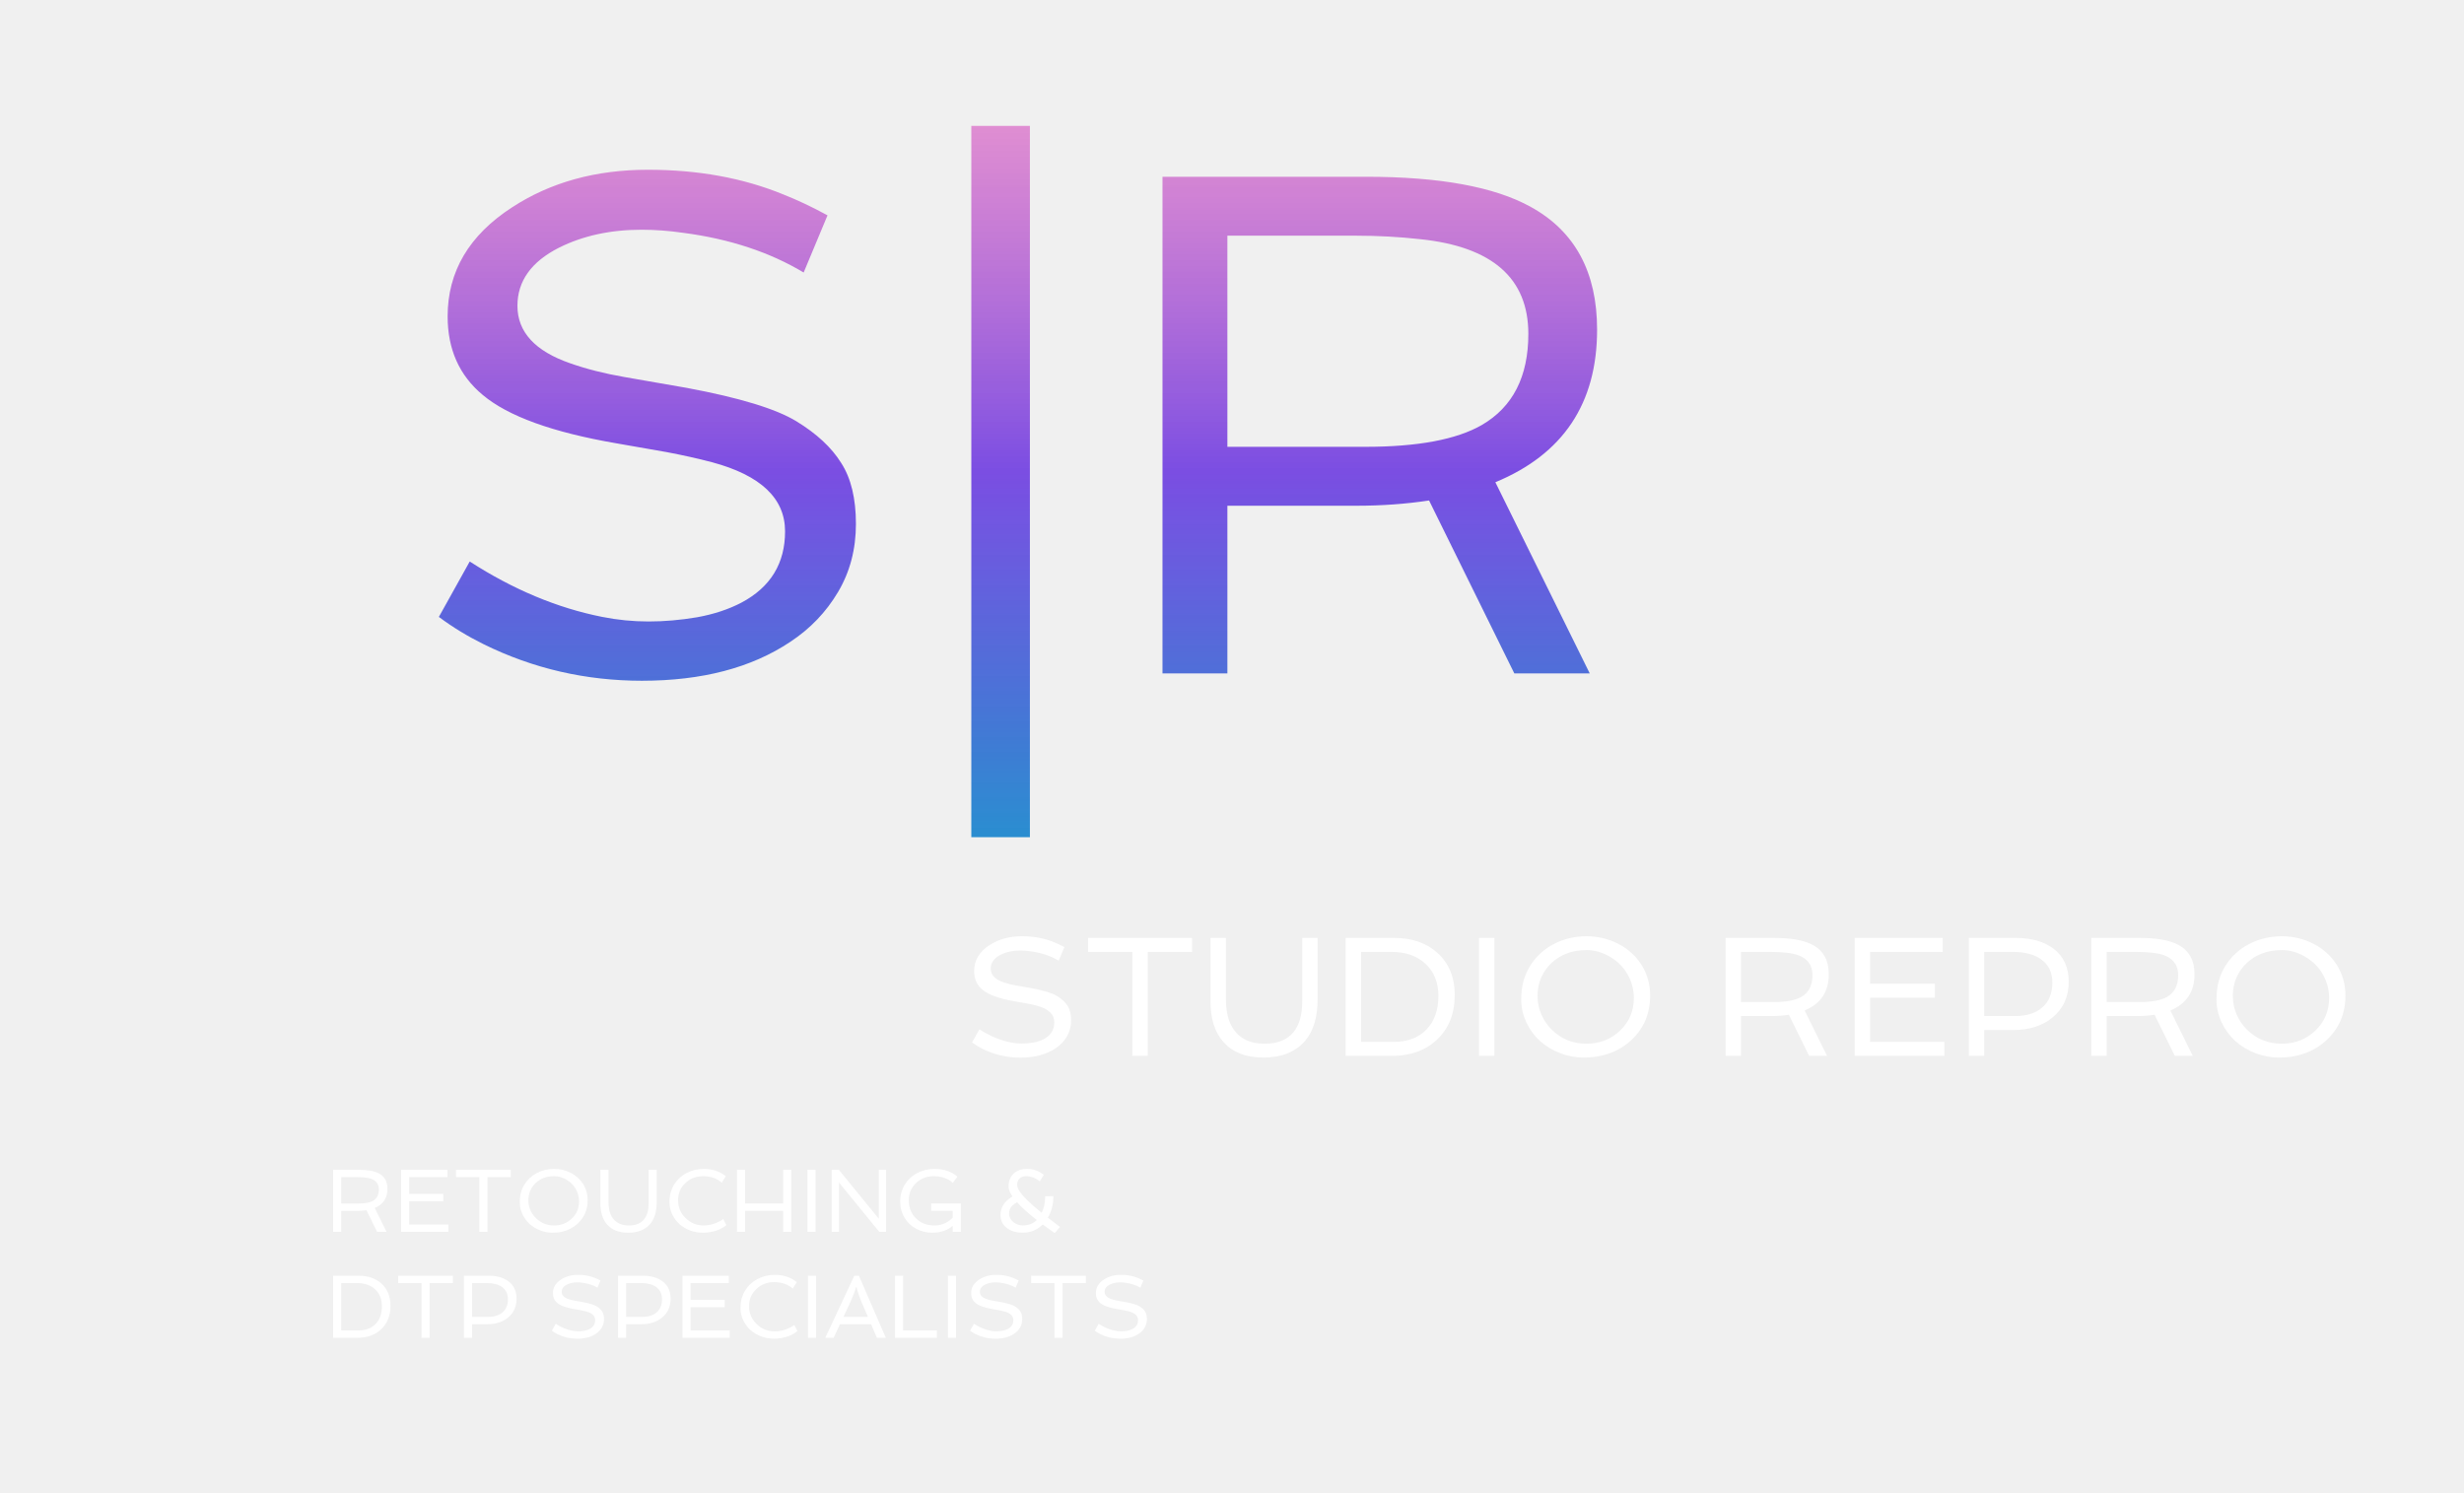
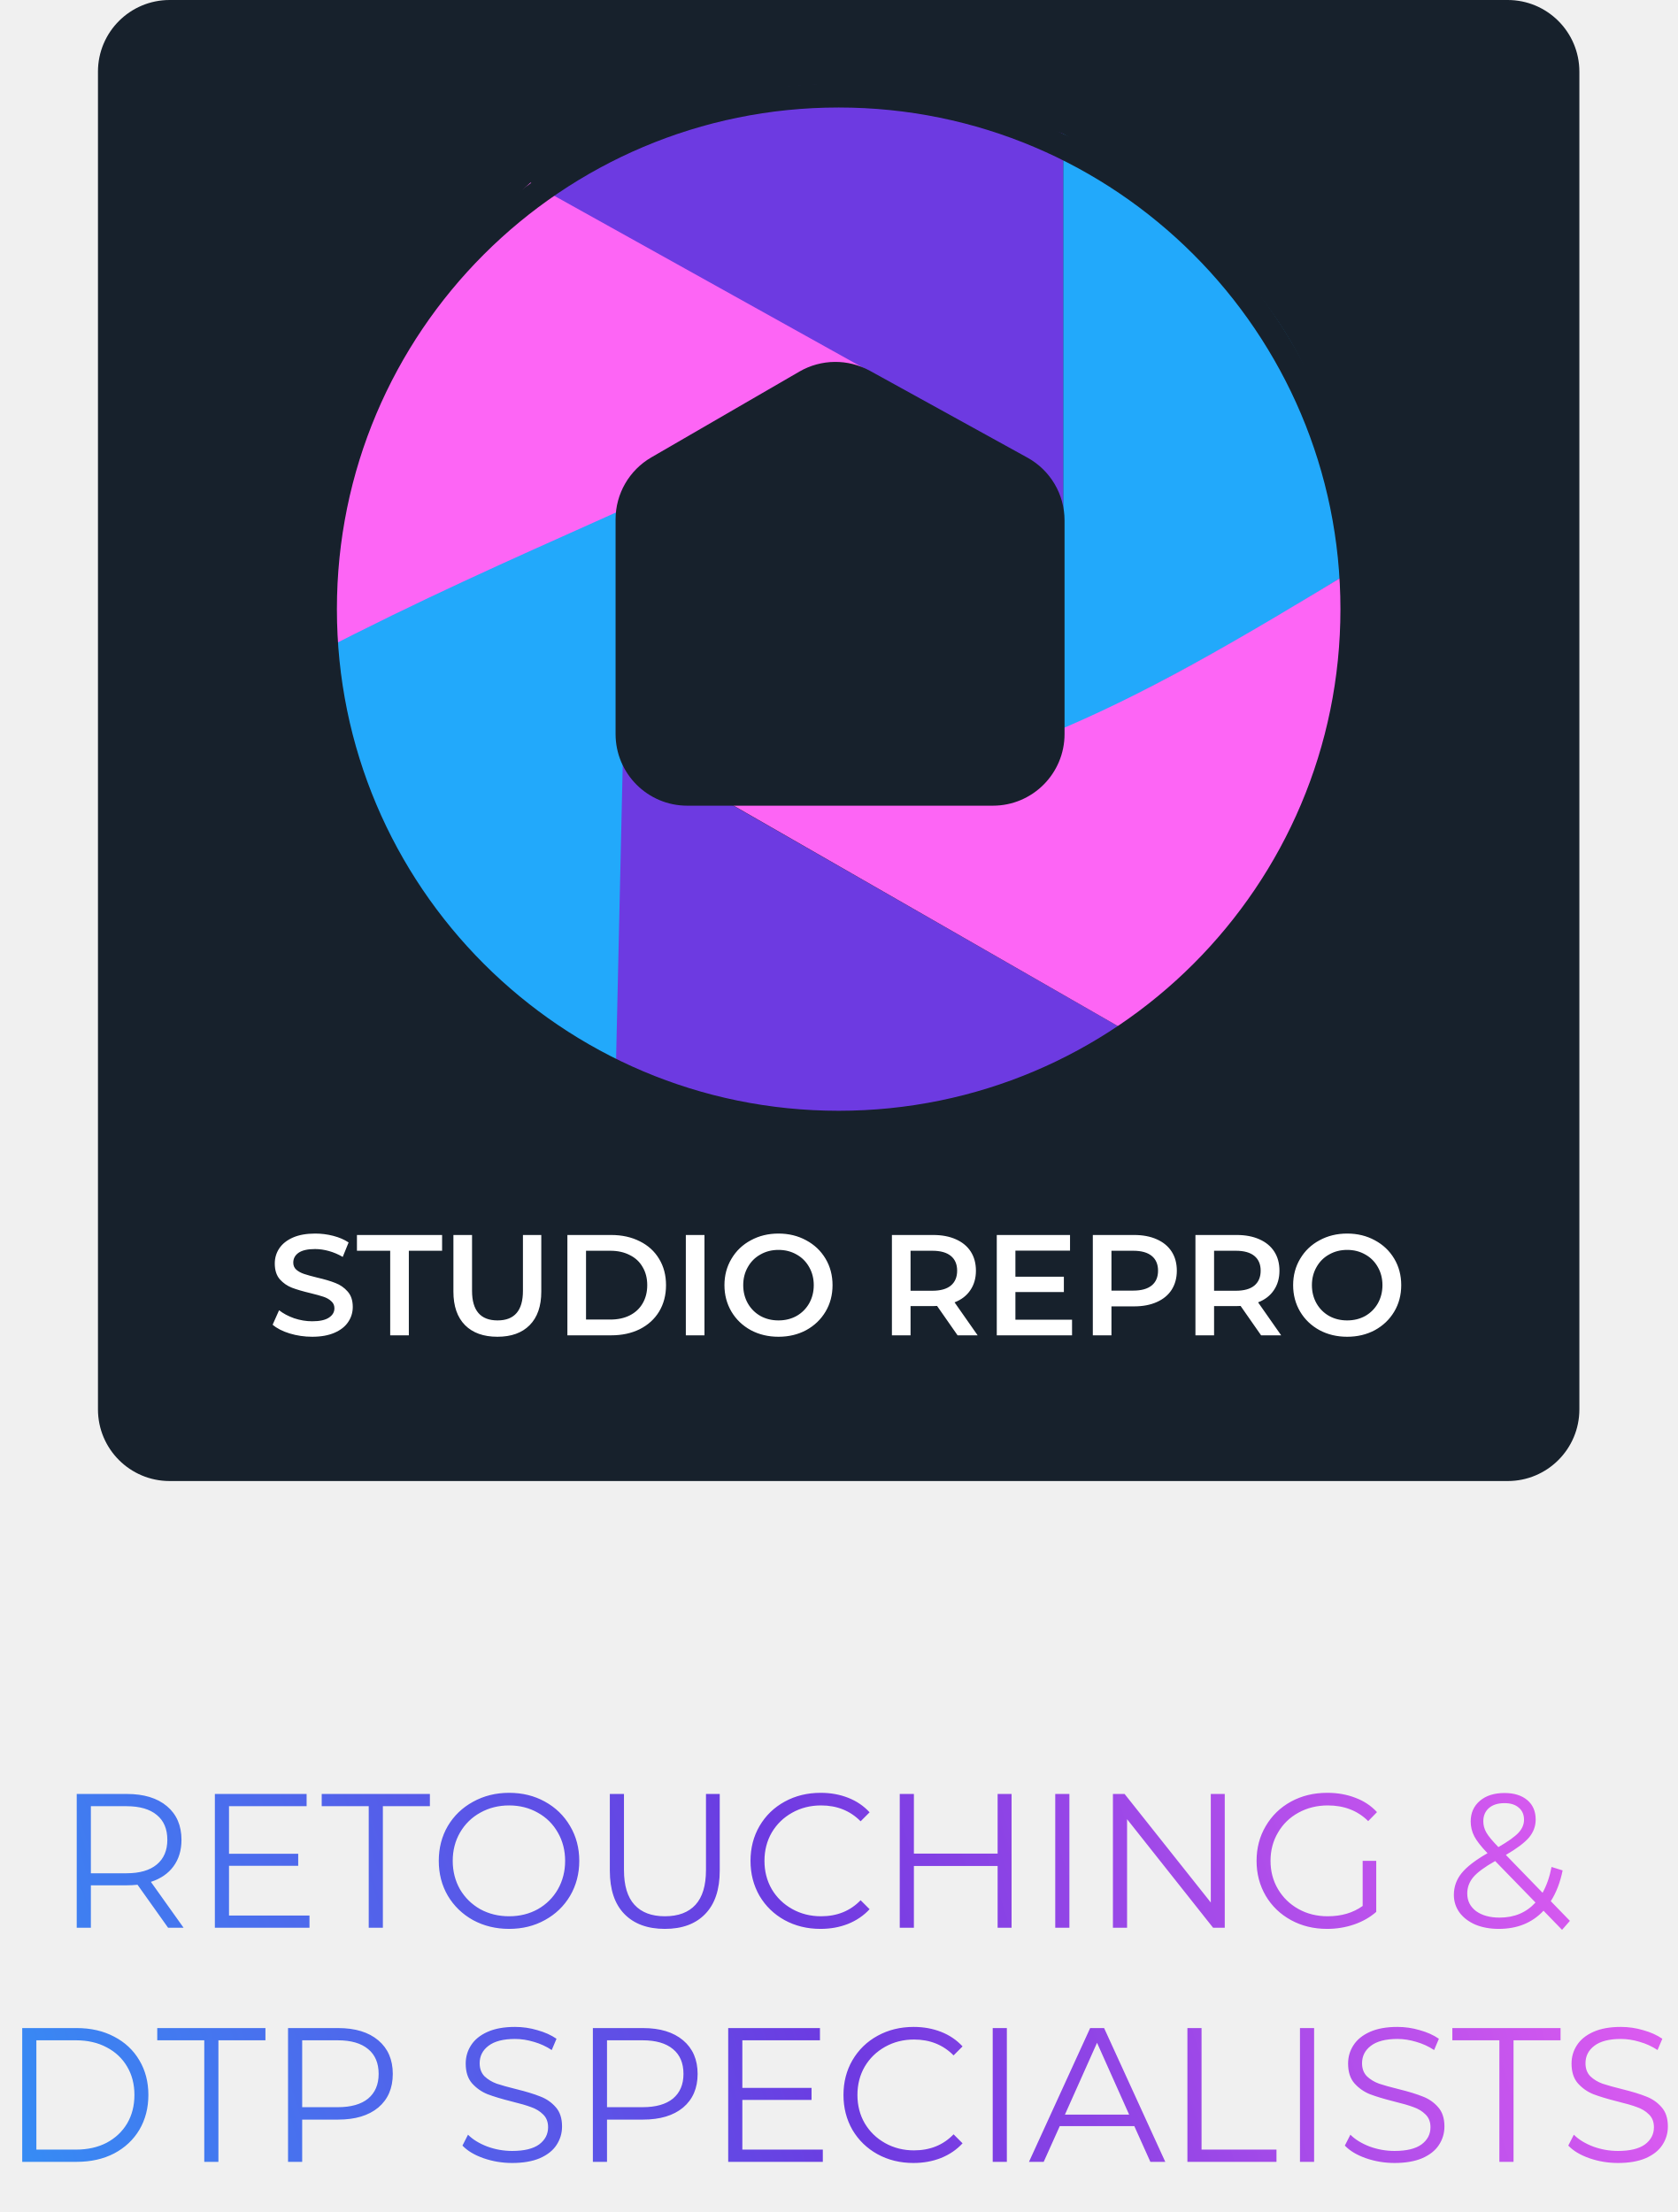
- <svg xmlns="http://www.w3.org/2000/svg" width="1372" height="831" viewBox="0 0 1372 831" fill="none">
-   <path d="M261.555 312.695C285.773 328.32 310.383 338.607 335.383 343.555C343.846 345.247 352.44 346.094 361.164 346.094C369.888 346.094 378.872 345.312 388.117 343.75C397.492 342.057 405.76 339.323 412.922 335.547C429.068 326.953 437.141 313.737 437.141 295.898C437.141 277.539 423.599 264.714 396.516 257.422C388.573 255.339 380.109 253.451 371.125 251.758L343.195 246.875C307.648 240.755 282.844 231.771 268.781 219.922C255.76 209.115 249.25 194.531 249.25 176.172C249.25 151.172 261.229 130.924 285.188 115.43C306.542 101.497 331.737 94.531 360.773 94.531C388.638 94.531 413.703 99.088 435.969 108.203C443.911 111.328 452.18 115.234 460.773 119.922L447.492 151.758C428.612 140.43 406.346 133.073 380.695 129.688C372.622 128.516 364.81 127.93 357.258 127.93C339.94 127.93 324.641 131.25 311.359 137.891C295.865 145.703 288.117 156.51 288.117 170.312C288.117 184.896 297.948 195.573 317.609 202.344C326.464 205.469 336.49 208.008 347.688 209.961L382.453 216.016C411.75 221.484 432.062 227.669 443.391 234.57C454.719 241.471 463.052 249.219 468.391 257.812C473.859 266.276 476.594 277.604 476.594 291.797C476.594 305.859 473.273 318.49 466.633 329.688C459.992 340.885 451.138 350.13 440.07 357.422C418.456 371.875 390.917 379.102 357.453 379.102C326.203 379.102 296.841 372.331 269.367 358.789C260.383 354.362 252.049 349.284 244.367 343.555L261.555 312.695ZM540.852 70.117H573.469V466.211H540.852V70.117ZM889.289 183.594C889.289 224.609 870.409 252.93 832.648 268.555L885.188 375H843.195L795.734 278.711C782.844 280.664 769.367 281.641 755.305 281.641H683.43V375H647.297V98.438H760.773C801.659 98.438 832.193 104.036 852.375 115.234C876.984 128.776 889.289 151.562 889.289 183.594ZM760.188 248.828C789.354 248.828 810.969 244.792 825.031 236.719C842.349 226.693 851.008 209.766 851.008 185.938C851.008 154.948 830.956 137.37 790.852 133.203C779.263 131.901 767.349 131.25 755.109 131.25H683.43V248.828H760.188Z" fill="url(#paint0_linear)" />
-   <path d="M545.344 573.203C551.096 576.914 556.941 579.357 562.878 580.532C564.889 580.934 566.93 581.135 569.001 581.135C571.073 581.135 573.207 580.949 575.403 580.578C577.629 580.176 579.593 579.527 581.294 578.63C585.129 576.589 587.046 573.45 587.046 569.213C587.046 564.853 583.83 561.807 577.397 560.075C575.511 559.58 573.501 559.132 571.367 558.73L564.734 557.57C556.292 556.117 550.4 553.983 547.061 551.169C543.968 548.602 542.422 545.139 542.422 540.778C542.422 534.841 545.267 530.032 550.957 526.352C556.029 523.043 562.013 521.389 568.909 521.389C575.527 521.389 581.479 522.471 586.768 524.636C588.654 525.378 590.618 526.306 592.659 527.419L589.504 534.98C585.02 532.29 579.732 530.542 573.64 529.738C571.723 529.46 569.867 529.321 568.074 529.321C563.961 529.321 560.327 530.109 557.173 531.687C553.493 533.542 551.653 536.109 551.653 539.387C551.653 542.85 553.988 545.386 558.657 546.994C560.76 547.736 563.141 548.339 565.801 548.803L574.058 550.241C581.016 551.54 585.84 553.009 588.53 554.648C591.221 556.287 593.2 558.127 594.468 560.168C595.767 562.178 596.416 564.868 596.416 568.239C596.416 571.579 595.627 574.579 594.05 577.238C592.473 579.898 590.37 582.093 587.742 583.825C582.608 587.258 576.068 588.974 568.12 588.974C560.698 588.974 553.725 587.366 547.2 584.15C545.066 583.098 543.087 581.892 541.262 580.532L545.344 573.203ZM630.51 530.109H605.833V522.316H663.77V530.109H639.092V588H630.51V530.109ZM674.021 522.316H682.603V556.318C682.603 568.255 686.576 575.97 694.524 579.465C697.245 580.64 700.461 581.228 704.172 581.228C707.883 581.228 711.038 580.686 713.635 579.604C716.264 578.522 718.429 576.96 720.129 574.919C723.438 570.992 725.093 565.255 725.093 557.709V522.316H733.674V556.318C733.674 572.058 728 582.186 716.65 586.701C712.878 588.186 708.517 588.928 703.569 588.928C698.621 588.928 694.307 588.216 690.627 586.794C686.978 585.34 683.932 583.269 681.489 580.578C676.51 575.135 674.021 567.513 674.021 557.709V522.316ZM749.307 522.316H776.257C786.308 522.316 794.395 525.131 800.518 530.759C806.857 536.573 810.027 544.35 810.027 554.091C810.027 564.389 806.78 572.631 800.286 578.815C793.884 584.938 785.442 588 774.958 588H749.307V522.316ZM776.118 580.207C783.818 580.207 789.895 577.888 794.348 573.249C798.739 568.672 800.935 562.472 800.935 554.648C800.935 547.102 798.507 541.103 793.652 536.65C788.921 532.29 782.674 530.109 774.912 530.109H757.888V580.207H776.118ZM823.525 522.316H832.107V588H823.525V522.316ZM857.48 579.697C854.264 576.759 851.713 573.264 849.827 569.213C847.971 565.162 847.043 561.08 847.043 556.967C847.043 552.854 847.461 549.298 848.296 546.298C849.162 543.268 850.383 540.485 851.96 537.949C853.538 535.382 855.424 533.078 857.62 531.037C859.815 528.996 862.258 527.264 864.949 525.842C870.577 522.873 876.715 521.389 883.364 521.389C889.735 521.389 895.672 522.811 901.177 525.656C906.527 528.439 910.794 532.305 913.979 537.253C917.227 542.417 918.85 548.154 918.85 554.462C918.85 564.451 915.325 572.723 908.274 579.279C903.852 583.392 898.517 586.222 892.271 587.768C889.147 588.541 885.529 588.928 881.416 588.928C877.303 588.928 873.097 588.124 868.799 586.516C864.5 584.877 860.728 582.604 857.48 579.697ZM863.835 536.325C861.454 538.583 859.568 541.258 858.176 544.35C856.816 547.443 856.135 550.844 856.135 554.555C856.135 558.266 856.847 561.745 858.269 564.992C859.692 568.239 861.64 571.069 864.114 573.481C869.402 578.645 875.819 581.228 883.364 581.228C890.693 581.228 896.909 578.815 902.012 573.991C907.176 569.105 909.758 563.059 909.758 555.854C909.758 550.968 908.521 546.438 906.047 542.263C903.728 538.304 900.465 535.119 896.26 532.707C892.116 530.295 887.879 529.089 883.55 529.089C879.22 529.089 875.448 529.738 872.231 531.037C869.046 532.305 866.248 534.068 863.835 536.325ZM1018.3 542.541C1018.3 552.282 1013.82 559.008 1004.85 562.719L1017.33 588H1007.36L996.084 565.131C993.022 565.595 989.822 565.827 986.482 565.827H969.412V588H960.83V522.316H987.781C997.491 522.316 1004.74 523.646 1009.54 526.306C1015.38 529.522 1018.3 534.934 1018.3 542.541ZM987.642 558.034C994.569 558.034 999.702 557.076 1003.04 555.158C1007.15 552.777 1009.21 548.757 1009.21 543.098C1009.21 535.738 1004.45 531.563 994.924 530.573C992.172 530.264 989.342 530.109 986.436 530.109H969.412V558.034H987.642ZM1032.73 522.316H1081.76V530.109H1041.31V547.829H1077.35V555.622H1041.31V580.207H1082.69V588H1032.73V522.316ZM1096.28 522.316H1122.3C1131.08 522.316 1138.1 524.296 1143.36 528.254C1149.05 532.521 1151.9 538.66 1151.9 546.669C1151.9 555.019 1148.9 561.668 1142.9 566.616C1137.21 571.285 1129.91 573.62 1121 573.62H1104.86V588H1096.28V522.316ZM1122.16 565.827C1128.47 565.827 1133.45 564.25 1137.1 561.096C1140.9 557.818 1142.81 553.194 1142.81 547.226C1142.81 541.505 1140.67 537.145 1136.4 534.145C1132.57 531.455 1127.42 530.109 1120.96 530.109H1104.86V565.827H1122.16ZM1221.94 542.541C1221.94 552.282 1217.46 559.008 1208.49 562.719L1220.97 588H1210.99L1199.72 565.131C1196.66 565.595 1193.46 565.827 1190.12 565.827H1173.05V588H1164.47V522.316H1191.42C1201.13 522.316 1208.38 523.646 1213.17 526.306C1219.02 529.522 1221.94 534.934 1221.94 542.541ZM1191.28 558.034C1198.21 558.034 1203.34 557.076 1206.68 555.158C1210.79 552.777 1212.85 548.757 1212.85 543.098C1212.85 535.738 1208.09 531.563 1198.56 530.573C1195.81 530.264 1192.98 530.109 1190.07 530.109H1173.05V558.034H1191.28ZM1244.62 579.697C1241.41 576.759 1238.86 573.264 1236.97 569.213C1235.11 565.162 1234.19 561.08 1234.19 556.967C1234.19 552.854 1234.6 549.298 1235.44 546.298C1236.31 543.268 1237.53 540.485 1239.1 537.949C1240.68 535.382 1242.57 533.078 1244.76 531.037C1246.96 528.996 1249.4 527.264 1252.09 525.842C1257.72 522.873 1263.86 521.389 1270.51 521.389C1276.88 521.389 1282.82 522.811 1288.32 525.656C1293.67 528.439 1297.94 532.305 1301.12 537.253C1304.37 542.417 1305.99 548.154 1305.99 554.462C1305.99 564.451 1302.47 572.723 1295.42 579.279C1291 583.392 1285.66 586.222 1279.41 587.768C1276.29 588.541 1272.67 588.928 1268.56 588.928C1264.45 588.928 1260.24 588.124 1255.94 586.516C1251.64 584.877 1247.87 582.604 1244.62 579.697ZM1250.98 536.325C1248.6 538.583 1246.71 541.258 1245.32 544.35C1243.96 547.443 1243.28 550.844 1243.28 554.555C1243.28 558.266 1243.99 561.745 1245.41 564.992C1246.84 568.239 1248.78 571.069 1251.26 573.481C1256.55 578.645 1262.96 581.228 1270.51 581.228C1277.84 581.228 1284.05 578.815 1289.16 573.991C1294.32 569.105 1296.9 563.059 1296.9 555.854C1296.9 550.968 1295.66 546.438 1293.19 542.263C1290.87 538.304 1287.61 535.119 1283.4 532.707C1279.26 530.295 1275.02 529.089 1270.69 529.089C1266.36 529.089 1262.59 529.738 1259.38 531.037C1256.19 532.305 1253.39 534.068 1250.98 536.325Z" fill="white" />
-   <path d="M215.741 662.074C215.741 667.201 213.381 670.741 208.661 672.694L215.229 686H209.979L204.047 673.964C202.436 674.208 200.751 674.33 198.993 674.33H190.009V686H185.492V651.43H199.677C204.787 651.43 208.604 652.13 211.127 653.529C214.203 655.222 215.741 658.07 215.741 662.074ZM199.604 670.229C203.249 670.229 205.951 669.724 207.709 668.715C209.874 667.462 210.956 665.346 210.956 662.367C210.956 658.493 208.45 656.296 203.437 655.775C201.988 655.613 200.499 655.531 198.969 655.531H190.009V670.229H199.604ZM223.334 651.43H249.14V655.531H227.851V664.857H246.82V668.959H227.851V681.898H249.628V686H223.334V651.43ZM266.913 655.531H253.925V651.43H284.418V655.531H271.43V686H266.913V655.531ZM294.916 681.63C293.223 680.084 291.881 678.244 290.888 676.112C289.911 673.98 289.423 671.832 289.423 669.667C289.423 667.502 289.643 665.631 290.082 664.052C290.538 662.457 291.181 660.992 292.011 659.657C292.841 658.306 293.834 657.094 294.989 656.02C296.145 654.945 297.431 654.034 298.847 653.285C301.809 651.723 305.04 650.941 308.539 650.941C311.892 650.941 315.017 651.69 317.914 653.188C320.73 654.652 322.976 656.687 324.652 659.291C326.361 662.009 327.216 665.028 327.216 668.349C327.216 673.606 325.36 677.96 321.649 681.41C319.322 683.575 316.514 685.064 313.227 685.878C311.583 686.285 309.678 686.488 307.514 686.488C305.349 686.488 303.135 686.065 300.873 685.219C298.611 684.356 296.625 683.16 294.916 681.63ZM298.261 658.803C297.007 659.991 296.015 661.399 295.282 663.026C294.566 664.654 294.208 666.444 294.208 668.397C294.208 670.351 294.582 672.182 295.331 673.891C296.08 675.6 297.105 677.089 298.407 678.358C301.19 681.076 304.568 682.436 308.539 682.436C312.396 682.436 315.668 681.166 318.354 678.627C321.072 676.055 322.431 672.873 322.431 669.081C322.431 666.509 321.78 664.125 320.478 661.928C319.257 659.844 317.54 658.168 315.326 656.898C313.145 655.629 310.915 654.994 308.637 654.994C306.358 654.994 304.372 655.336 302.68 656.02C301.003 656.687 299.53 657.615 298.261 658.803ZM334.296 651.43H338.812V669.325C338.812 675.608 340.904 679.669 345.087 681.508C346.519 682.126 348.212 682.436 350.165 682.436C352.118 682.436 353.778 682.151 355.146 681.581C356.529 681.011 357.668 680.189 358.563 679.115C360.305 677.048 361.176 674.029 361.176 670.058V651.43H365.692V669.325C365.692 677.61 362.706 682.94 356.732 685.316C354.747 686.098 352.452 686.488 349.848 686.488C347.243 686.488 344.973 686.114 343.036 685.365C341.116 684.6 339.512 683.51 338.227 682.094C335.606 679.229 334.296 675.217 334.296 670.058V651.43ZM401.874 658.607C399.172 656.199 395.697 654.994 391.449 654.994C387.592 654.994 384.32 656.264 381.635 658.803C378.917 661.358 377.558 664.54 377.558 668.349C377.558 672.287 378.957 675.624 381.757 678.358C384.54 681.076 387.917 682.436 391.889 682.436C394.77 682.436 397.642 681.703 400.507 680.238C401.353 679.815 402.086 679.351 402.704 678.847L404.462 682.216C402.069 684.267 398.985 685.593 395.209 686.195C393.988 686.391 392.735 686.488 391.449 686.488C388.894 686.488 386.485 686.065 384.223 685.219C381.96 684.356 379.975 683.16 378.266 681.63C376.573 680.084 375.23 678.244 374.237 676.112C373.261 673.98 372.772 671.832 372.772 669.667C372.772 667.502 372.992 665.631 373.432 664.052C373.887 662.457 374.53 660.992 375.36 659.657C376.19 658.306 377.183 657.094 378.339 656.02C379.494 654.945 380.78 654.034 382.196 653.285C385.159 651.723 388.389 650.941 391.889 650.941C396.625 650.941 400.71 652.292 404.145 654.994L401.874 658.607ZM410.346 651.43H414.862V670.204H436.078V651.43H440.595V686H436.078V674.306H414.862V686H410.346V651.43ZM449.604 651.43H454.12V686H449.604V651.43ZM463.129 651.43H467.084L489.35 678.725V651.43H493.378V686H489.594L467.157 658.51V686H463.129V651.43ZM503.656 678.163C502.891 676.861 502.297 675.453 501.874 673.939C501.451 672.41 501.239 670.774 501.239 669.032C501.239 667.291 501.459 665.631 501.898 664.052C502.354 662.457 502.997 660.992 503.827 659.657C504.657 658.306 505.65 657.094 506.806 656.02C507.961 654.945 509.247 654.034 510.663 653.285C513.625 651.723 516.856 650.941 520.355 650.941C525.499 650.941 529.755 652.374 533.124 655.238L530.585 658.705C527.737 656.231 524.18 654.994 519.916 654.994C516.059 654.994 512.787 656.264 510.102 658.803C507.383 661.358 506.024 664.54 506.024 668.349C506.024 672.499 507.367 675.884 510.053 678.505C512.722 681.125 516.132 682.436 520.282 682.436C523.424 682.436 526.231 681.516 528.705 679.677C529.405 679.156 529.999 678.611 530.487 678.041V674.306H518.5V670.204H535.004V686H530.487V682.655C528.632 684.332 526.15 685.495 523.041 686.146C521.902 686.374 520.575 686.488 519.062 686.488C517.548 686.488 516.01 686.301 514.447 685.927C512.885 685.536 511.436 684.983 510.102 684.267C508.767 683.534 507.546 682.655 506.439 681.63C505.349 680.604 504.421 679.449 503.656 678.163ZM580.585 681.898C577.574 684.942 573.879 686.464 569.501 686.464C565.969 686.464 563.072 685.642 560.81 683.998C558.336 682.191 557.099 679.709 557.099 676.552C557.099 672.385 559.312 668.959 563.739 666.273C562.307 664.158 561.591 662.318 561.591 660.756C561.591 659.177 561.843 657.785 562.348 656.581C562.852 655.377 563.552 654.359 564.447 653.529C566.303 651.804 568.785 650.941 571.894 650.941C575.36 650.941 578.469 652.048 581.22 654.262L578.949 657.875C577.387 656.508 575.531 655.613 573.383 655.189C572.732 655.059 572.089 654.994 571.454 654.994C569.859 654.994 568.614 655.425 567.719 656.288C566.824 657.134 566.376 658.355 566.376 659.95C566.376 662.571 569.802 666.778 576.654 672.572L580.048 675.404C581.334 672.67 581.977 669.594 581.977 666.176L586.542 666.127C586.542 670.619 585.517 674.615 583.466 678.114L590.277 683.266L587.274 686.708L580.585 681.898ZM577.313 679.408C572.431 675.583 568.76 672.279 566.303 669.496C564.008 670.766 562.624 672.214 562.152 673.842C561.973 674.428 561.884 675.16 561.884 676.039C561.884 676.918 562.112 677.764 562.567 678.578C563.023 679.392 563.625 680.084 564.374 680.653C565.92 681.825 567.613 682.411 569.452 682.411C572.659 682.411 575.279 681.41 577.313 679.408ZM185.492 710.43H199.677C204.966 710.43 209.223 711.911 212.445 714.873C215.782 717.933 217.45 722.026 217.45 727.153C217.45 732.573 215.741 736.911 212.323 740.166C208.954 743.389 204.511 745 198.993 745H185.492V710.43ZM199.604 740.898C203.656 740.898 206.854 739.678 209.198 737.236C211.509 734.827 212.665 731.564 212.665 727.446C212.665 723.475 211.387 720.317 208.832 717.974C206.342 715.679 203.054 714.531 198.969 714.531H190.009V740.898H199.604ZM234.687 714.531H221.698V710.43H252.191V714.531H239.203V745H234.687V714.531ZM258.344 710.43H272.04C276.662 710.43 280.357 711.471 283.124 713.555C286.119 715.801 287.616 719.032 287.616 723.247C287.616 727.642 286.037 731.141 282.88 733.745C279.885 736.203 276.044 737.432 271.356 737.432H262.86V745H258.344V710.43ZM271.967 733.33C275.287 733.33 277.908 732.5 279.828 730.84C281.83 729.115 282.831 726.681 282.831 723.54C282.831 720.529 281.708 718.234 279.462 716.655C277.444 715.239 274.734 714.531 271.332 714.531H262.86V733.33H271.967ZM309.442 737.212C312.47 739.165 315.546 740.451 318.671 741.069C319.729 741.281 320.803 741.387 321.894 741.387C322.984 741.387 324.107 741.289 325.263 741.094C326.435 740.882 327.468 740.54 328.363 740.068C330.382 738.994 331.391 737.342 331.391 735.112C331.391 732.817 329.698 731.214 326.312 730.303C325.32 730.042 324.262 729.806 323.139 729.595L319.647 728.984C315.204 728.219 312.104 727.096 310.346 725.615C308.718 724.264 307.904 722.441 307.904 720.146C307.904 717.021 309.402 714.491 312.396 712.554C315.066 710.812 318.215 709.941 321.845 709.941C325.328 709.941 328.461 710.511 331.244 711.65C332.237 712.041 333.271 712.529 334.345 713.115L332.685 717.095C330.325 715.679 327.541 714.759 324.335 714.336C323.326 714.189 322.349 714.116 321.405 714.116C319.241 714.116 317.328 714.531 315.668 715.361C313.731 716.338 312.763 717.689 312.763 719.414C312.763 721.237 313.992 722.572 316.449 723.418C317.556 723.809 318.809 724.126 320.209 724.37L324.555 725.127C328.217 725.811 330.756 726.584 332.172 727.446C333.588 728.309 334.63 729.277 335.297 730.352C335.98 731.41 336.322 732.826 336.322 734.6C336.322 736.357 335.907 737.936 335.077 739.336C334.247 740.736 333.14 741.891 331.757 742.803C329.055 744.609 325.613 745.513 321.43 745.513C317.523 745.513 313.853 744.666 310.419 742.974C309.296 742.42 308.254 741.785 307.294 741.069L309.442 737.212ZM344.135 710.43H357.831C362.453 710.43 366.148 711.471 368.915 713.555C371.91 715.801 373.407 719.032 373.407 723.247C373.407 727.642 371.828 731.141 368.671 733.745C365.676 736.203 361.835 737.432 357.147 737.432H348.651V745H344.135V710.43ZM357.758 733.33C361.078 733.33 363.699 732.5 365.619 730.84C367.621 729.115 368.622 726.681 368.622 723.54C368.622 720.529 367.499 718.234 365.253 716.655C363.235 715.239 360.525 714.531 357.123 714.531H348.651V733.33H357.758ZM380.023 710.43H405.829V714.531H384.54V723.857H403.51V727.959H384.54V740.898H406.317V745H380.023V710.43ZM441.425 717.607C438.723 715.199 435.248 713.994 431 713.994C427.143 713.994 423.871 715.264 421.186 717.803C418.467 720.358 417.108 723.54 417.108 727.349C417.108 731.287 418.508 734.624 421.308 737.358C424.091 740.076 427.468 741.436 431.439 741.436C434.32 741.436 437.193 740.703 440.058 739.238C440.904 738.815 441.636 738.351 442.255 737.847L444.013 741.216C441.62 743.267 438.536 744.593 434.76 745.195C433.539 745.391 432.286 745.488 431 745.488C428.445 745.488 426.036 745.065 423.773 744.219C421.511 743.356 419.525 742.16 417.816 740.63C416.124 739.084 414.781 737.244 413.788 735.112C412.812 732.98 412.323 730.832 412.323 728.667C412.323 726.502 412.543 724.631 412.982 723.052C413.438 721.457 414.081 719.992 414.911 718.657C415.741 717.306 416.734 716.094 417.89 715.02C419.045 713.945 420.331 713.034 421.747 712.285C424.709 710.723 427.94 709.941 431.439 709.941C436.176 709.941 440.261 711.292 443.695 713.994L441.425 717.607ZM449.896 710.43H454.413V745H449.896V710.43ZM475.702 710.43H478.266L493.231 745H488.3L485.028 737.432H467.719L464.179 745H459.54L475.702 710.43ZM483.271 733.33L480.146 726.079C479.755 725.168 479.372 724.224 478.998 723.247L478.021 720.488C477.403 718.698 477.037 717.477 476.923 716.826H476.63C476.5 717.477 476.207 718.405 475.751 719.609C475.751 719.609 475.336 720.667 474.506 722.783C474.132 723.695 473.725 724.622 473.285 725.566L469.647 733.33H483.271ZM498.334 710.43H502.851V740.898H521.698V745H498.334V710.43ZM527.826 710.43H532.343V745H527.826V710.43ZM542.304 737.212C545.331 739.165 548.407 740.451 551.532 741.069C552.59 741.281 553.664 741.387 554.755 741.387C555.845 741.387 556.968 741.289 558.124 741.094C559.296 740.882 560.329 740.54 561.225 740.068C563.243 738.994 564.252 737.342 564.252 735.112C564.252 732.817 562.559 731.214 559.174 730.303C558.181 730.042 557.123 729.806 556 729.595L552.509 728.984C548.065 728.219 544.965 727.096 543.207 725.615C541.579 724.264 540.766 722.441 540.766 720.146C540.766 717.021 542.263 714.491 545.258 712.554C547.927 710.812 551.076 709.941 554.706 709.941C558.189 709.941 561.322 710.511 564.105 711.65C565.098 712.041 566.132 712.529 567.206 713.115L565.546 717.095C563.186 715.679 560.403 714.759 557.196 714.336C556.187 714.189 555.211 714.116 554.267 714.116C552.102 714.116 550.189 714.531 548.529 715.361C546.592 716.338 545.624 717.689 545.624 719.414C545.624 721.237 546.853 722.572 549.311 723.418C550.417 723.809 551.671 724.126 553.07 724.37L557.416 725.127C561.078 725.811 563.617 726.584 565.033 727.446C566.449 728.309 567.491 729.277 568.158 730.352C568.842 731.41 569.184 732.826 569.184 734.6C569.184 736.357 568.769 737.936 567.938 739.336C567.108 740.736 566.002 741.891 564.618 742.803C561.916 744.609 558.474 745.513 554.291 745.513C550.385 745.513 546.715 744.666 543.28 742.974C542.157 742.42 541.116 741.785 540.155 741.069L542.304 737.212ZM587.128 714.531H574.14V710.43H604.633V714.531H591.645V745H587.128V714.531ZM611.737 737.212C614.765 739.165 617.841 740.451 620.966 741.069C622.024 741.281 623.098 741.387 624.188 741.387C625.279 741.387 626.402 741.289 627.558 741.094C628.729 740.882 629.763 740.54 630.658 740.068C632.676 738.994 633.686 737.342 633.686 735.112C633.686 732.817 631.993 731.214 628.607 730.303C627.615 730.042 626.557 729.806 625.434 729.595L621.942 728.984C617.499 728.219 614.398 727.096 612.641 725.615C611.013 724.264 610.199 722.441 610.199 720.146C610.199 717.021 611.697 714.491 614.691 712.554C617.361 710.812 620.51 709.941 624.14 709.941C627.623 709.941 630.756 710.511 633.539 711.65C634.532 712.041 635.565 712.529 636.64 713.115L634.979 717.095C632.619 715.679 629.836 714.759 626.63 714.336C625.621 714.189 624.644 714.116 623.7 714.116C621.535 714.116 619.623 714.531 617.963 715.361C616.026 716.338 615.058 717.689 615.058 719.414C615.058 721.237 616.286 722.572 618.744 723.418C619.851 723.809 621.104 724.126 622.504 724.37L626.85 725.127C630.512 725.811 633.051 726.584 634.467 727.446C635.883 728.309 636.924 729.277 637.592 730.352C638.275 731.41 638.617 732.826 638.617 734.6C638.617 736.357 638.202 737.936 637.372 739.336C636.542 740.736 635.435 741.891 634.052 742.803C631.35 744.609 627.908 745.513 623.725 745.513C619.818 745.513 616.148 744.666 612.714 742.974C611.591 742.42 610.549 741.785 609.589 741.069L611.737 737.212Z" fill="white" />
+ <svg xmlns="http://www.w3.org/2000/svg" width="702" height="926" viewBox="0 0 702 926" fill="none">
+   <rect x="41" width="620" height="620" rx="30" fill="#17212C" />
+   <path d="M444.952 56.008V306.353C496.219 280.828 523.299 265.547 569.249 236.91C556.604 146.024 525.091 105.267 444.952 56.008Z" fill="#22A9FB" />
+   <path d="M222.618 77.016C313.636 128.111 377.509 180.477 444.952 229.324V56.008C360.306 26.654 311.873 24.468 222.618 77.016Z" fill="#6D3AE1" />
+   <path d="M257.631 452.241C329.588 491.675 428.511 472.708 475.881 434.151L257.048 308.687L257.631 452.241Z" fill="#6D3AE1" />
+   <path d="M306.066 336.698L475.881 434.151C547.226 377.043 568.622 329.737 569.249 236.91C466.858 299.423 409.367 330.032 306.066 336.698Z" fill="#FD65F5" />
+   <path d="M263.467 194.31L257.631 452.825C180.867 407.611 150.811 369.79 132.167 273.674L263.467 194.31Z" fill="#22A9FB" />
+   <path d="M222.034 76.432C146.549 143.897 134.383 188.861 132.167 273.674C219.703 228.28 282.9 207.204 370.841 159.297L222.034 76.432Z" fill="#FD65F5" />
+   <path d="M257.631 217.432V307.281C257.631 323.85 271.063 337.281 287.631 337.281H415.536C432.104 337.281 445.536 323.85 445.536 307.281V217.86C445.536 206.932 439.593 196.868 430.024 191.591L364.104 155.235C354.887 150.152 343.679 150.271 334.572 155.55L272.587 191.477C263.33 196.843 257.631 206.733 257.631 217.432Z" fill="#17212C" />
+   <circle cx="351" cy="255" r="215" stroke="#17212C" stroke-width="10" />
+   <path d="M130.66 559.6C127.42 559.6 124.28 559.14 121.24 558.22C118.24 557.3 115.86 556.08 114.1 554.56L116.8 548.5C118.52 549.86 120.62 550.98 123.1 551.86C125.62 552.7 128.14 553.12 130.66 553.12C133.78 553.12 136.1 552.62 137.62 551.62C139.18 550.62 139.96 549.3 139.96 547.66C139.96 546.46 139.52 545.48 138.64 544.72C137.8 543.92 136.72 543.3 135.4 542.86C134.08 542.42 132.28 541.92 130 541.36C126.8 540.6 124.2 539.84 122.2 539.08C120.24 538.32 118.54 537.14 117.1 535.54C115.7 533.9 115 531.7 115 528.94C115 526.62 115.62 524.52 116.86 522.64C118.14 520.72 120.04 519.2 122.56 518.08C125.12 516.96 128.24 516.4 131.92 516.4C134.48 516.4 137 516.72 139.48 517.36C141.96 518 144.1 518.92 145.9 520.12L143.44 526.18C141.6 525.1 139.68 524.28 137.68 523.72C135.68 523.16 133.74 522.88 131.86 522.88C128.78 522.88 126.48 523.4 124.96 524.44C123.48 525.48 122.74 526.86 122.74 528.58C122.74 529.78 123.16 530.76 124 531.52C124.88 532.28 125.98 532.88 127.3 533.32C128.62 533.76 130.42 534.26 132.7 534.82C135.82 535.54 138.38 536.3 140.38 537.1C142.38 537.86 144.08 539.04 145.48 540.64C146.92 542.24 147.64 544.4 147.64 547.12C147.64 549.44 147 551.54 145.72 553.42C144.48 555.3 142.58 556.8 140.02 557.92C137.46 559.04 134.34 559.6 130.66 559.6ZM163.308 523.6H149.388V517H185.028V523.6H171.108V559H163.308V523.6ZM208.18 559.6C202.38 559.6 197.86 557.98 194.62 554.74C191.38 551.46 189.76 546.78 189.76 540.7V517H197.56V540.4C197.56 548.64 201.12 552.76 208.24 552.76C215.32 552.76 218.86 548.64 218.86 540.4V517H226.54V540.7C226.54 546.78 224.92 551.46 221.68 554.74C218.48 557.98 213.98 559.6 208.18 559.6ZM237.464 517H255.824C260.304 517 264.284 517.88 267.764 519.64C271.244 521.36 273.944 523.82 275.864 527.02C277.784 530.18 278.744 533.84 278.744 538C278.744 542.16 277.784 545.84 275.864 549.04C273.944 552.2 271.244 554.66 267.764 556.42C264.284 558.14 260.304 559 255.824 559H237.464V517ZM255.464 552.4C258.544 552.4 261.244 551.82 263.564 550.66C265.924 549.46 267.724 547.78 268.964 545.62C270.244 543.42 270.884 540.88 270.884 538C270.884 535.12 270.244 532.6 268.964 530.44C267.724 528.24 265.924 526.56 263.564 525.4C261.244 524.2 258.544 523.6 255.464 523.6H245.264V552.4H255.464ZM287.035 517H294.835V559H287.035V517ZM325.815 559.6C321.535 559.6 317.675 558.68 314.235 556.84C310.795 554.96 308.095 552.38 306.135 549.1C304.175 545.78 303.195 542.08 303.195 538C303.195 533.92 304.175 530.24 306.135 526.96C308.095 523.64 310.795 521.06 314.235 519.22C317.675 517.34 321.535 516.4 325.815 516.4C330.095 516.4 333.955 517.34 337.395 519.22C340.835 521.06 343.535 523.62 345.495 526.9C347.455 530.18 348.435 533.88 348.435 538C348.435 542.12 347.455 545.82 345.495 549.1C343.535 552.38 340.835 554.96 337.395 556.84C333.955 558.68 330.095 559.6 325.815 559.6ZM325.815 552.76C328.615 552.76 331.135 552.14 333.375 550.9C335.615 549.62 337.375 547.86 338.655 545.62C339.935 543.34 340.575 540.8 340.575 538C340.575 535.2 339.935 532.68 338.655 530.44C337.375 528.16 335.615 526.4 333.375 525.16C331.135 523.88 328.615 523.24 325.815 523.24C323.015 523.24 320.495 523.88 318.255 525.16C316.015 526.4 314.255 528.16 312.975 530.44C311.695 532.68 311.055 535.2 311.055 538C311.055 540.8 311.695 543.34 312.975 545.62C314.255 547.86 316.015 549.62 318.255 550.9C320.495 552.14 323.015 552.76 325.815 552.76ZM400.765 559L392.185 546.7C391.825 546.74 391.285 546.76 390.565 546.76H381.085V559H373.285V517H390.565C394.205 517 397.365 517.6 400.045 518.8C402.765 520 404.845 521.72 406.285 523.96C407.725 526.2 408.445 528.86 408.445 531.94C408.445 535.1 407.665 537.82 406.105 540.1C404.585 542.38 402.385 544.08 399.505 545.2L409.165 559H400.765ZM400.585 531.94C400.585 529.26 399.705 527.2 397.945 525.76C396.185 524.32 393.605 523.6 390.205 523.6H381.085V540.34H390.205C393.605 540.34 396.185 539.62 397.945 538.18C399.705 536.7 400.585 534.62 400.585 531.94ZM448.671 552.46V559H417.171V517H447.831V523.54H424.971V534.46H445.251V540.88H424.971V552.46H448.671ZM474.647 517C478.287 517 481.447 517.6 484.127 518.8C486.847 520 488.927 521.72 490.367 523.96C491.807 526.2 492.527 528.86 492.527 531.94C492.527 534.98 491.807 537.64 490.367 539.92C488.927 542.16 486.847 543.88 484.127 545.08C481.447 546.28 478.287 546.88 474.647 546.88H465.167V559H457.367V517H474.647ZM474.287 540.28C477.687 540.28 480.267 539.56 482.027 538.12C483.787 536.68 484.667 534.62 484.667 531.94C484.667 529.26 483.787 527.2 482.027 525.76C480.267 524.32 477.687 523.6 474.287 523.6H465.167V540.28H474.287ZM527.796 559L519.216 546.7C518.856 546.74 518.316 546.76 517.596 546.76H508.116V559H500.316V517H517.596C521.236 517 524.396 517.6 527.076 518.8C529.796 520 531.876 521.72 533.316 523.96C534.756 526.2 535.476 528.86 535.476 531.94C535.476 535.1 534.696 537.82 533.136 540.1C531.616 542.38 529.416 544.08 526.536 545.2L536.196 559H527.796ZM527.616 531.94C527.616 529.26 526.736 527.2 524.976 525.76C523.216 524.32 520.636 523.6 517.236 523.6H508.116V540.34H517.236C520.636 540.34 523.216 539.62 524.976 538.18C526.736 536.7 527.616 534.62 527.616 531.94ZM563.823 559.6C559.543 559.6 555.683 558.68 552.243 556.84C548.803 554.96 546.103 552.38 544.143 549.1C542.183 545.78 541.203 542.08 541.203 538C541.203 533.92 542.183 530.24 544.143 526.96C546.103 523.64 548.803 521.06 552.243 519.22C555.683 517.34 559.543 516.4 563.823 516.4C568.103 516.4 571.963 517.34 575.403 519.22C578.843 521.06 581.543 523.62 583.503 526.9C585.463 530.18 586.443 533.88 586.443 538C586.443 542.12 585.463 545.82 583.503 549.1C581.543 552.38 578.843 554.96 575.403 556.84C571.963 558.68 568.103 559.6 563.823 559.6ZM563.823 552.76C566.623 552.76 569.143 552.14 571.383 550.9C573.623 549.62 575.383 547.86 576.663 545.62C577.943 543.34 578.583 540.8 578.583 538C578.583 535.2 577.943 532.68 576.663 530.44C575.383 528.16 573.623 526.4 571.383 525.16C569.143 523.88 566.623 523.24 563.823 523.24C561.023 523.24 558.503 523.88 556.263 525.16C554.023 526.4 552.263 528.16 550.983 530.44C549.703 532.68 549.063 535.2 549.063 538C549.063 540.8 549.703 543.34 550.983 545.62C552.263 547.86 554.023 549.62 556.263 550.9C558.503 552.14 561.023 552.76 563.823 552.76Z" fill="white" />
+   <path d="M70.352 807L57.552 789C56.112 789.16 54.619 789.24 53.072 789.24H38.032V807H32.112V751H53.072C60.219 751 65.819 752.707 69.872 756.12C73.925 759.533 75.952 764.227 75.952 770.2C75.952 774.573 74.832 778.28 72.592 781.32C70.406 784.307 67.259 786.467 63.152 787.8L76.832 807H70.352ZM52.912 784.2C58.459 784.2 62.699 782.973 65.632 780.52C68.566 778.067 70.032 774.627 70.032 770.2C70.032 765.667 68.566 762.2 65.632 759.8C62.699 757.347 58.459 756.12 52.912 756.12H38.032V784.2H52.912ZM129.525 801.88V807H89.925V751H128.325V756.12H95.845V776.04H124.805V781.08H95.845V801.88H129.525ZM154.32 756.12H134.64V751H179.92V756.12H160.24V807H154.32V756.12ZM213.077 807.48C207.53 807.48 202.49 806.253 197.957 803.8C193.477 801.293 189.957 797.88 187.397 793.56C184.89 789.24 183.637 784.387 183.637 779C183.637 773.613 184.89 768.76 187.397 764.44C189.957 760.12 193.477 756.733 197.957 754.28C202.49 751.773 207.53 750.52 213.077 750.52C218.623 750.52 223.61 751.747 228.037 754.2C232.517 756.653 236.037 760.067 238.597 764.44C241.157 768.76 242.437 773.613 242.437 779C242.437 784.387 241.157 789.267 238.597 793.64C236.037 797.96 232.517 801.347 228.037 803.8C223.61 806.253 218.623 807.48 213.077 807.48ZM213.077 802.2C217.503 802.2 221.503 801.213 225.077 799.24C228.65 797.213 231.45 794.44 233.477 790.92C235.503 787.347 236.517 783.373 236.517 779C236.517 774.627 235.503 770.68 233.477 767.16C231.45 763.587 228.65 760.813 225.077 758.84C221.503 756.813 217.503 755.8 213.077 755.8C208.65 755.8 204.623 756.813 200.997 758.84C197.423 760.813 194.597 763.587 192.517 767.16C190.49 770.68 189.477 774.627 189.477 779C189.477 783.373 190.49 787.347 192.517 790.92C194.597 794.44 197.423 797.213 200.997 799.24C204.623 801.213 208.65 802.2 213.077 802.2ZM278.266 807.48C271.013 807.48 265.359 805.4 261.306 801.24C257.253 797.08 255.226 791.027 255.226 783.08V751H261.146V782.84C261.146 789.347 262.613 794.2 265.546 797.4C268.479 800.6 272.719 802.2 278.266 802.2C283.866 802.2 288.133 800.6 291.066 797.4C293.999 794.2 295.466 789.347 295.466 782.84V751H301.226V783.08C301.226 791.027 299.199 797.08 295.146 801.24C291.146 805.4 285.519 807.48 278.266 807.48ZM343.385 807.48C337.839 807.48 332.825 806.253 328.345 803.8C323.919 801.347 320.425 797.96 317.865 793.64C315.359 789.267 314.105 784.387 314.105 779C314.105 773.613 315.359 768.76 317.865 764.44C320.425 760.067 323.945 756.653 328.425 754.2C332.905 751.747 337.919 750.52 343.465 750.52C347.625 750.52 351.465 751.213 354.985 752.6C358.505 753.987 361.492 756.013 363.945 758.68L360.185 762.44C355.812 758.013 350.292 755.8 343.625 755.8C339.199 755.8 335.172 756.813 331.545 758.84C327.919 760.867 325.065 763.64 322.985 767.16C320.959 770.68 319.945 774.627 319.945 779C319.945 783.373 320.959 787.32 322.985 790.84C325.065 794.36 327.919 797.133 331.545 799.16C335.172 801.187 339.199 802.2 343.625 802.2C350.345 802.2 355.865 799.96 360.185 795.48L363.945 799.24C361.492 801.907 358.479 803.96 354.905 805.4C351.385 806.787 347.545 807.48 343.385 807.48ZM423.365 751V807H417.525V781.16H382.485V807H376.565V751H382.485V775.96H417.525V751H423.365ZM441.643 751H447.563V807H441.643V751ZM512.584 751V807H507.704L471.704 761.56V807H465.784V751H470.664L506.744 796.44V751H512.584ZM570.302 779H575.982V800.36C573.369 802.653 570.276 804.413 566.702 805.64C563.129 806.867 559.369 807.48 555.422 807.48C549.822 807.48 544.782 806.253 540.302 803.8C535.822 801.347 532.302 797.96 529.742 793.64C527.182 789.267 525.902 784.387 525.902 779C525.902 773.613 527.182 768.76 529.742 764.44C532.302 760.067 535.822 756.653 540.302 754.2C544.782 751.747 549.849 750.52 555.502 750.52C559.769 750.52 563.689 751.213 567.262 752.6C570.836 753.933 573.849 755.933 576.302 758.6L572.622 762.36C568.196 757.987 562.569 755.8 555.742 755.8C551.209 755.8 547.102 756.813 543.422 758.84C539.796 760.813 536.942 763.587 534.862 767.16C532.782 770.68 531.742 774.627 531.742 779C531.742 783.373 532.782 787.32 534.862 790.84C536.942 794.36 539.796 797.133 543.422 799.16C547.049 801.187 551.129 802.2 555.662 802.2C561.422 802.2 566.302 800.76 570.302 797.88V779ZM653.755 807.88L645.995 799.88C641.248 804.947 635.008 807.48 627.275 807.48C623.648 807.48 620.395 806.893 617.515 805.72C614.688 804.493 612.475 802.813 610.875 800.68C609.275 798.493 608.475 796.013 608.475 793.24C608.475 789.88 609.541 786.867 611.675 784.2C613.808 781.533 617.435 778.733 622.555 775.8C619.888 773.027 618.048 770.68 617.035 768.76C616.021 766.787 615.515 764.707 615.515 762.52C615.515 758.947 616.795 756.067 619.355 753.88C621.915 751.693 625.355 750.6 629.675 750.6C633.675 750.6 636.848 751.587 639.195 753.56C641.541 755.533 642.715 758.253 642.715 761.72C642.715 764.493 641.781 767 639.915 769.24C638.048 771.427 634.821 773.853 630.235 776.52L645.595 792.36C647.301 789.32 648.555 785.72 649.355 781.56L653.995 783C652.981 788.013 651.328 792.307 649.035 795.88L657.035 804.12L653.755 807.88ZM629.675 754.84C626.901 754.84 624.715 755.533 623.115 756.92C621.568 758.307 620.795 760.147 620.795 762.44C620.795 764.093 621.221 765.667 622.075 767.16C622.928 768.653 624.608 770.68 627.115 773.24C631.168 770.893 633.968 768.893 635.515 767.24C637.061 765.587 637.835 763.773 637.835 761.8C637.835 759.667 637.115 757.987 635.675 756.76C634.235 755.48 632.235 754.84 629.675 754.84ZM627.595 802.76C633.781 802.76 638.795 800.653 642.635 796.44L625.755 779.08C621.328 781.587 618.261 783.853 616.555 785.88C614.901 787.907 614.075 790.173 614.075 792.68C614.075 795.72 615.301 798.173 617.755 800.04C620.261 801.853 623.541 802.76 627.595 802.76ZM9.3 849H32.1C38.02 849 43.246 850.2 47.78 852.6C52.313 854.947 55.833 858.253 58.34 862.52C60.846 866.733 62.1 871.56 62.1 877C62.1 882.44 60.846 887.293 58.34 891.56C55.833 895.773 52.313 899.08 47.78 901.48C43.246 903.827 38.02 905 32.1 905H9.3V849ZM31.78 899.88C36.686 899.88 40.98 898.92 44.66 897C48.34 895.027 51.193 892.333 53.22 888.92C55.246 885.453 56.26 881.48 56.26 877C56.26 872.52 55.246 868.573 53.22 865.16C51.193 861.693 48.34 859 44.66 857.08C40.98 855.107 36.686 854.12 31.78 854.12H15.22V899.88H31.78ZM85.492 854.12H65.812V849H111.092V854.12H91.412V905H85.492V854.12ZM141.51 849C148.656 849 154.256 850.707 158.31 854.12C162.363 857.533 164.39 862.227 164.39 868.2C164.39 874.173 162.363 878.867 158.31 882.28C154.256 885.64 148.656 887.32 141.51 887.32H126.47V905H120.55V849H141.51ZM141.35 882.12C146.896 882.12 151.136 880.92 154.07 878.52C157.003 876.067 158.47 872.627 158.47 868.2C158.47 863.667 157.003 860.2 154.07 857.8C151.136 855.347 146.896 854.12 141.35 854.12H126.47V882.12H141.35ZM214.349 905.48C210.189 905.48 206.189 904.813 202.349 903.48C198.562 902.147 195.629 900.387 193.549 898.2L195.869 893.64C197.896 895.667 200.589 897.32 203.949 898.6C207.309 899.827 210.776 900.44 214.349 900.44C219.362 900.44 223.122 899.533 225.629 897.72C228.136 895.853 229.389 893.453 229.389 890.52C229.389 888.28 228.696 886.493 227.309 885.16C225.976 883.827 224.322 882.813 222.349 882.12C220.376 881.373 217.629 880.573 214.109 879.72C209.896 878.653 206.536 877.64 204.029 876.68C201.522 875.667 199.362 874.147 197.549 872.12C195.789 870.093 194.909 867.347 194.909 863.88C194.909 861.053 195.656 858.493 197.149 856.2C198.642 853.853 200.936 851.987 204.029 850.6C207.122 849.213 210.962 848.52 215.549 848.52C218.749 848.52 221.869 848.973 224.909 849.88C228.002 850.733 230.669 851.933 232.909 853.48L230.909 858.2C228.562 856.653 226.056 855.507 223.389 854.76C220.722 853.96 218.109 853.56 215.549 853.56C210.642 853.56 206.936 854.52 204.429 856.44C201.976 858.307 200.749 860.733 200.749 863.72C200.749 865.96 201.416 867.773 202.749 869.16C204.136 870.493 205.842 871.533 207.869 872.28C209.949 872.973 212.722 873.747 216.189 874.6C220.296 875.613 223.602 876.627 226.109 877.64C228.669 878.6 230.829 880.093 232.589 882.12C234.349 884.093 235.229 886.787 235.229 890.2C235.229 893.027 234.456 895.613 232.909 897.96C231.416 900.253 229.096 902.093 225.949 903.48C222.802 904.813 218.936 905.48 214.349 905.48ZM269.088 849C276.234 849 281.834 850.707 285.888 854.12C289.941 857.533 291.968 862.227 291.968 868.2C291.968 874.173 289.941 878.867 285.888 882.28C281.834 885.64 276.234 887.32 269.088 887.32H254.048V905H248.128V849H269.088ZM268.928 882.12C274.474 882.12 278.714 880.92 281.648 878.52C284.581 876.067 286.048 872.627 286.048 868.2C286.048 863.667 284.581 860.2 281.648 857.8C278.714 855.347 274.474 854.12 268.928 854.12H254.048V882.12H268.928ZM344.368 899.88V905H304.768V849H343.168V854.12H310.688V874.04H339.648V879.08H310.688V899.88H344.368ZM382.292 905.48C376.745 905.48 371.732 904.253 367.252 901.8C362.825 899.347 359.332 895.96 356.772 891.64C354.265 887.267 353.012 882.387 353.012 877C353.012 871.613 354.265 866.76 356.772 862.44C359.332 858.067 362.852 854.653 367.332 852.2C371.812 849.747 376.825 848.52 382.372 848.52C386.532 848.52 390.372 849.213 393.892 850.6C397.412 851.987 400.398 854.013 402.852 856.68L399.092 860.44C394.718 856.013 389.198 853.8 382.532 853.8C378.105 853.8 374.078 854.813 370.452 856.84C366.825 858.867 363.972 861.64 361.892 865.16C359.865 868.68 358.852 872.627 358.852 877C358.852 881.373 359.865 885.32 361.892 888.84C363.972 892.36 366.825 895.133 370.452 897.16C374.078 899.187 378.105 900.2 382.532 900.2C389.252 900.2 394.772 897.96 399.092 893.48L402.852 897.24C400.398 899.907 397.385 901.96 393.812 903.4C390.292 904.787 386.452 905.48 382.292 905.48ZM415.472 849H421.392V905H415.472V849ZM474.732 890.04H443.532L436.812 905H430.652L456.252 849H462.092L487.692 905H481.452L474.732 890.04ZM472.572 885.24L459.132 855.16L445.692 885.24H472.572ZM496.956 849H502.876V899.88H534.236V905H496.956V849ZM544.065 849H549.985V905H544.065V849ZM583.646 905.48C579.486 905.48 575.486 904.813 571.646 903.48C567.859 902.147 564.926 900.387 562.846 898.2L565.166 893.64C567.193 895.667 569.886 897.32 573.246 898.6C576.606 899.827 580.073 900.44 583.646 900.44C588.659 900.44 592.419 899.533 594.926 897.72C597.433 895.853 598.686 893.453 598.686 890.52C598.686 888.28 597.993 886.493 596.606 885.16C595.273 883.827 593.619 882.813 591.646 882.12C589.673 881.373 586.926 880.573 583.406 879.72C579.193 878.653 575.833 877.64 573.326 876.68C570.819 875.667 568.659 874.147 566.846 872.12C565.086 870.093 564.206 867.347 564.206 863.88C564.206 861.053 564.953 858.493 566.446 856.2C567.939 853.853 570.233 851.987 573.326 850.6C576.419 849.213 580.259 848.52 584.846 848.52C588.046 848.52 591.166 848.973 594.206 849.88C597.299 850.733 599.966 851.933 602.206 853.48L600.206 858.2C597.859 856.653 595.353 855.507 592.686 854.76C590.019 853.96 587.406 853.56 584.846 853.56C579.939 853.56 576.233 854.52 573.726 856.44C571.273 858.307 570.046 860.733 570.046 863.72C570.046 865.96 570.713 867.773 572.046 869.16C573.433 870.493 575.139 871.533 577.166 872.28C579.246 872.973 582.019 873.747 585.486 874.6C589.593 875.613 592.899 876.627 595.406 877.64C597.966 878.6 600.126 880.093 601.886 882.12C603.646 884.093 604.526 886.787 604.526 890.2C604.526 893.027 603.753 895.613 602.206 897.96C600.713 900.253 598.393 902.093 595.246 903.48C592.099 904.813 588.233 905.48 583.646 905.48ZM627.523 854.12H607.843V849H653.123V854.12H633.443V905H627.523V854.12ZM677.162 905.48C673.002 905.48 669.002 904.813 665.162 903.48C661.375 902.147 658.442 900.387 656.362 898.2L658.682 893.64C660.708 895.667 663.402 897.32 666.762 898.6C670.122 899.827 673.588 900.44 677.162 900.44C682.175 900.44 685.935 899.533 688.442 897.72C690.948 895.853 692.202 893.453 692.202 890.52C692.202 888.28 691.508 886.493 690.122 885.16C688.788 883.827 687.135 882.813 685.162 882.12C683.188 881.373 680.442 880.573 676.922 879.72C672.708 878.653 669.348 877.64 666.842 876.68C664.335 875.667 662.175 874.147 660.362 872.12C658.602 870.093 657.722 867.347 657.722 863.88C657.722 861.053 658.468 858.493 659.962 856.2C661.455 853.853 663.748 851.987 666.842 850.6C669.935 849.213 673.775 848.52 678.362 848.52C681.562 848.52 684.682 848.973 687.722 849.88C690.815 850.733 693.482 851.933 695.722 853.48L693.722 858.2C691.375 856.653 688.868 855.507 686.202 854.76C683.535 853.96 680.922 853.56 678.362 853.56C673.455 853.56 669.748 854.52 667.242 856.44C664.788 858.307 663.562 860.733 663.562 863.72C663.562 865.96 664.228 867.773 665.562 869.16C666.948 870.493 668.655 871.533 670.682 872.28C672.762 872.973 675.535 873.747 679.002 874.6C683.108 875.613 686.415 876.627 688.922 877.64C691.482 878.6 693.642 880.093 695.402 882.12C697.162 884.093 698.042 886.787 698.042 890.2C698.042 893.027 697.268 895.613 695.722 897.96C694.228 900.253 691.908 902.093 688.762 903.48C685.615 904.813 681.748 905.48 677.162 905.48Z" fill="url(#paint0_linear)" />
  <defs>
-     <linearGradient id="paint0_linear" x1="592" y1="0" x2="592" y2="499" gradientUnits="userSpaceOnUse">
-       <stop stop-color="#FD65B7" stop-opacity="0.57" />
-       <stop offset="0.525" stop-color="#6D3AE1" stop-opacity="0.89" />
-       <stop offset="1" stop-color="#1B99CC" />
+     <linearGradient id="paint0_linear" x1="745" y1="688.5" x2="-101.5" y2="960" gradientUnits="userSpaceOnUse">
+       <stop stop-color="#FD65F5" />
+       <stop offset="0.481" stop-color="#6D3AE1" />
+       <stop offset="1" stop-color="#22A9FB" />
    </linearGradient>
  </defs>
</svg>
